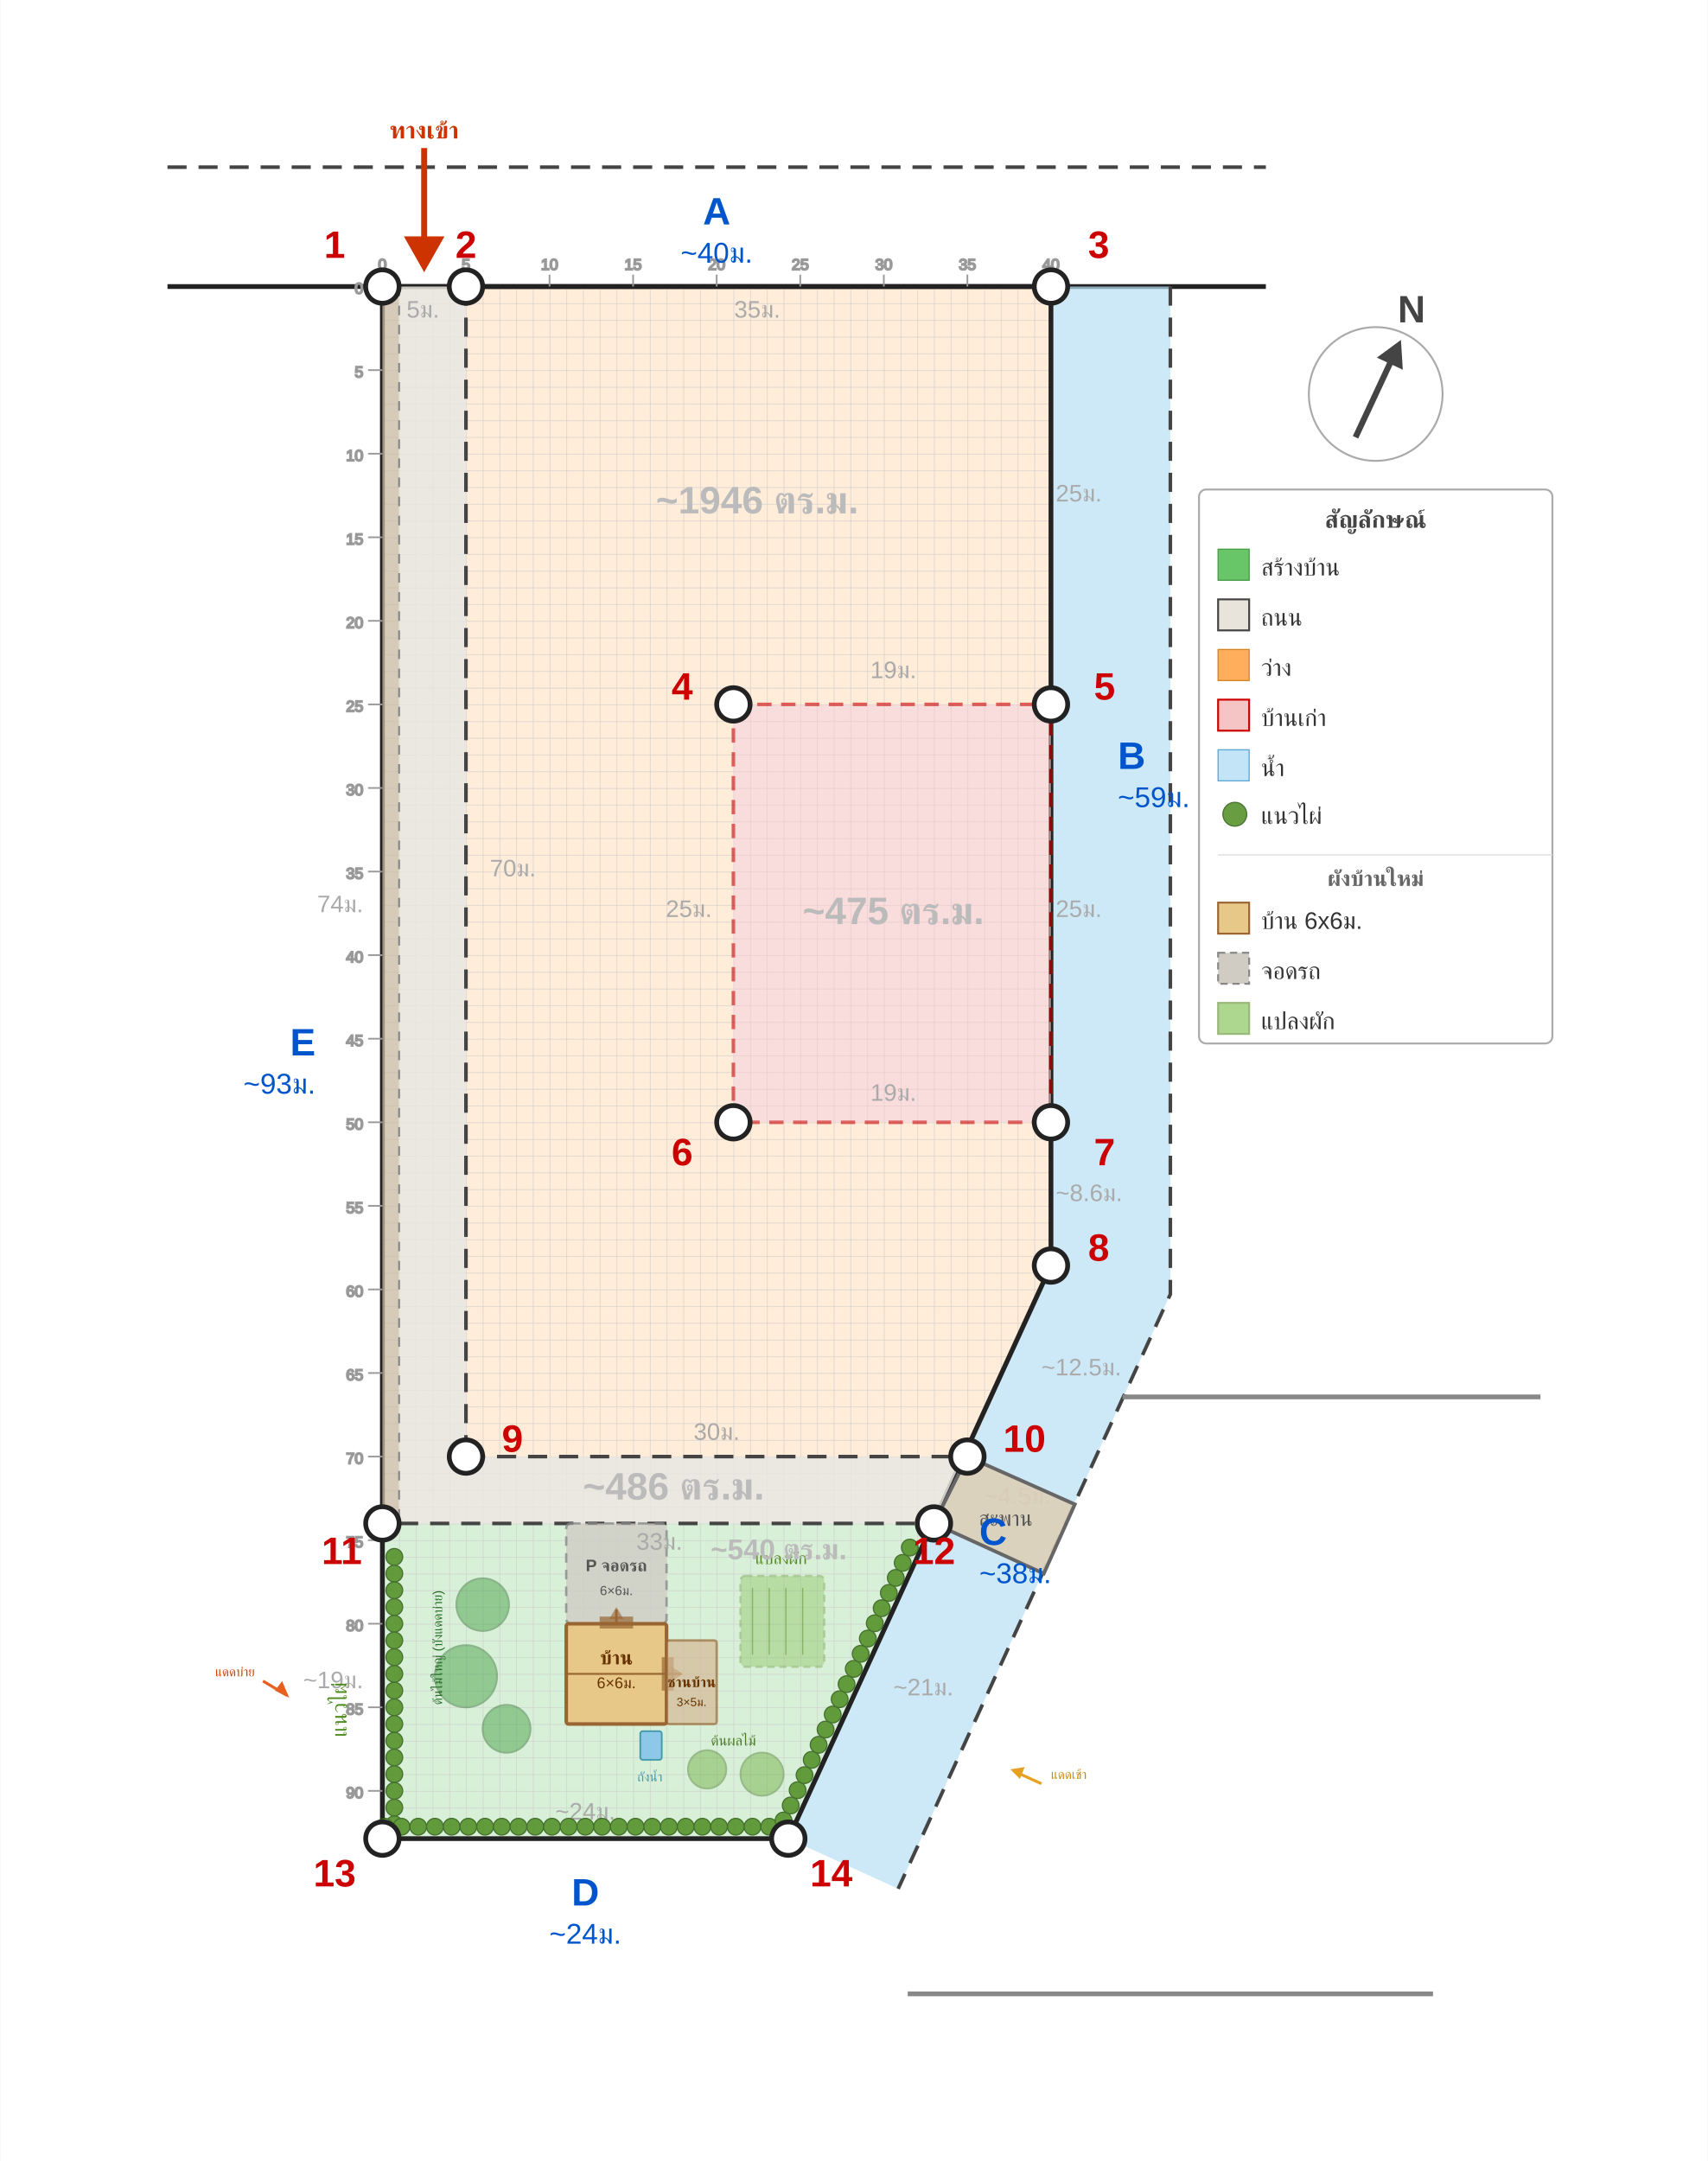
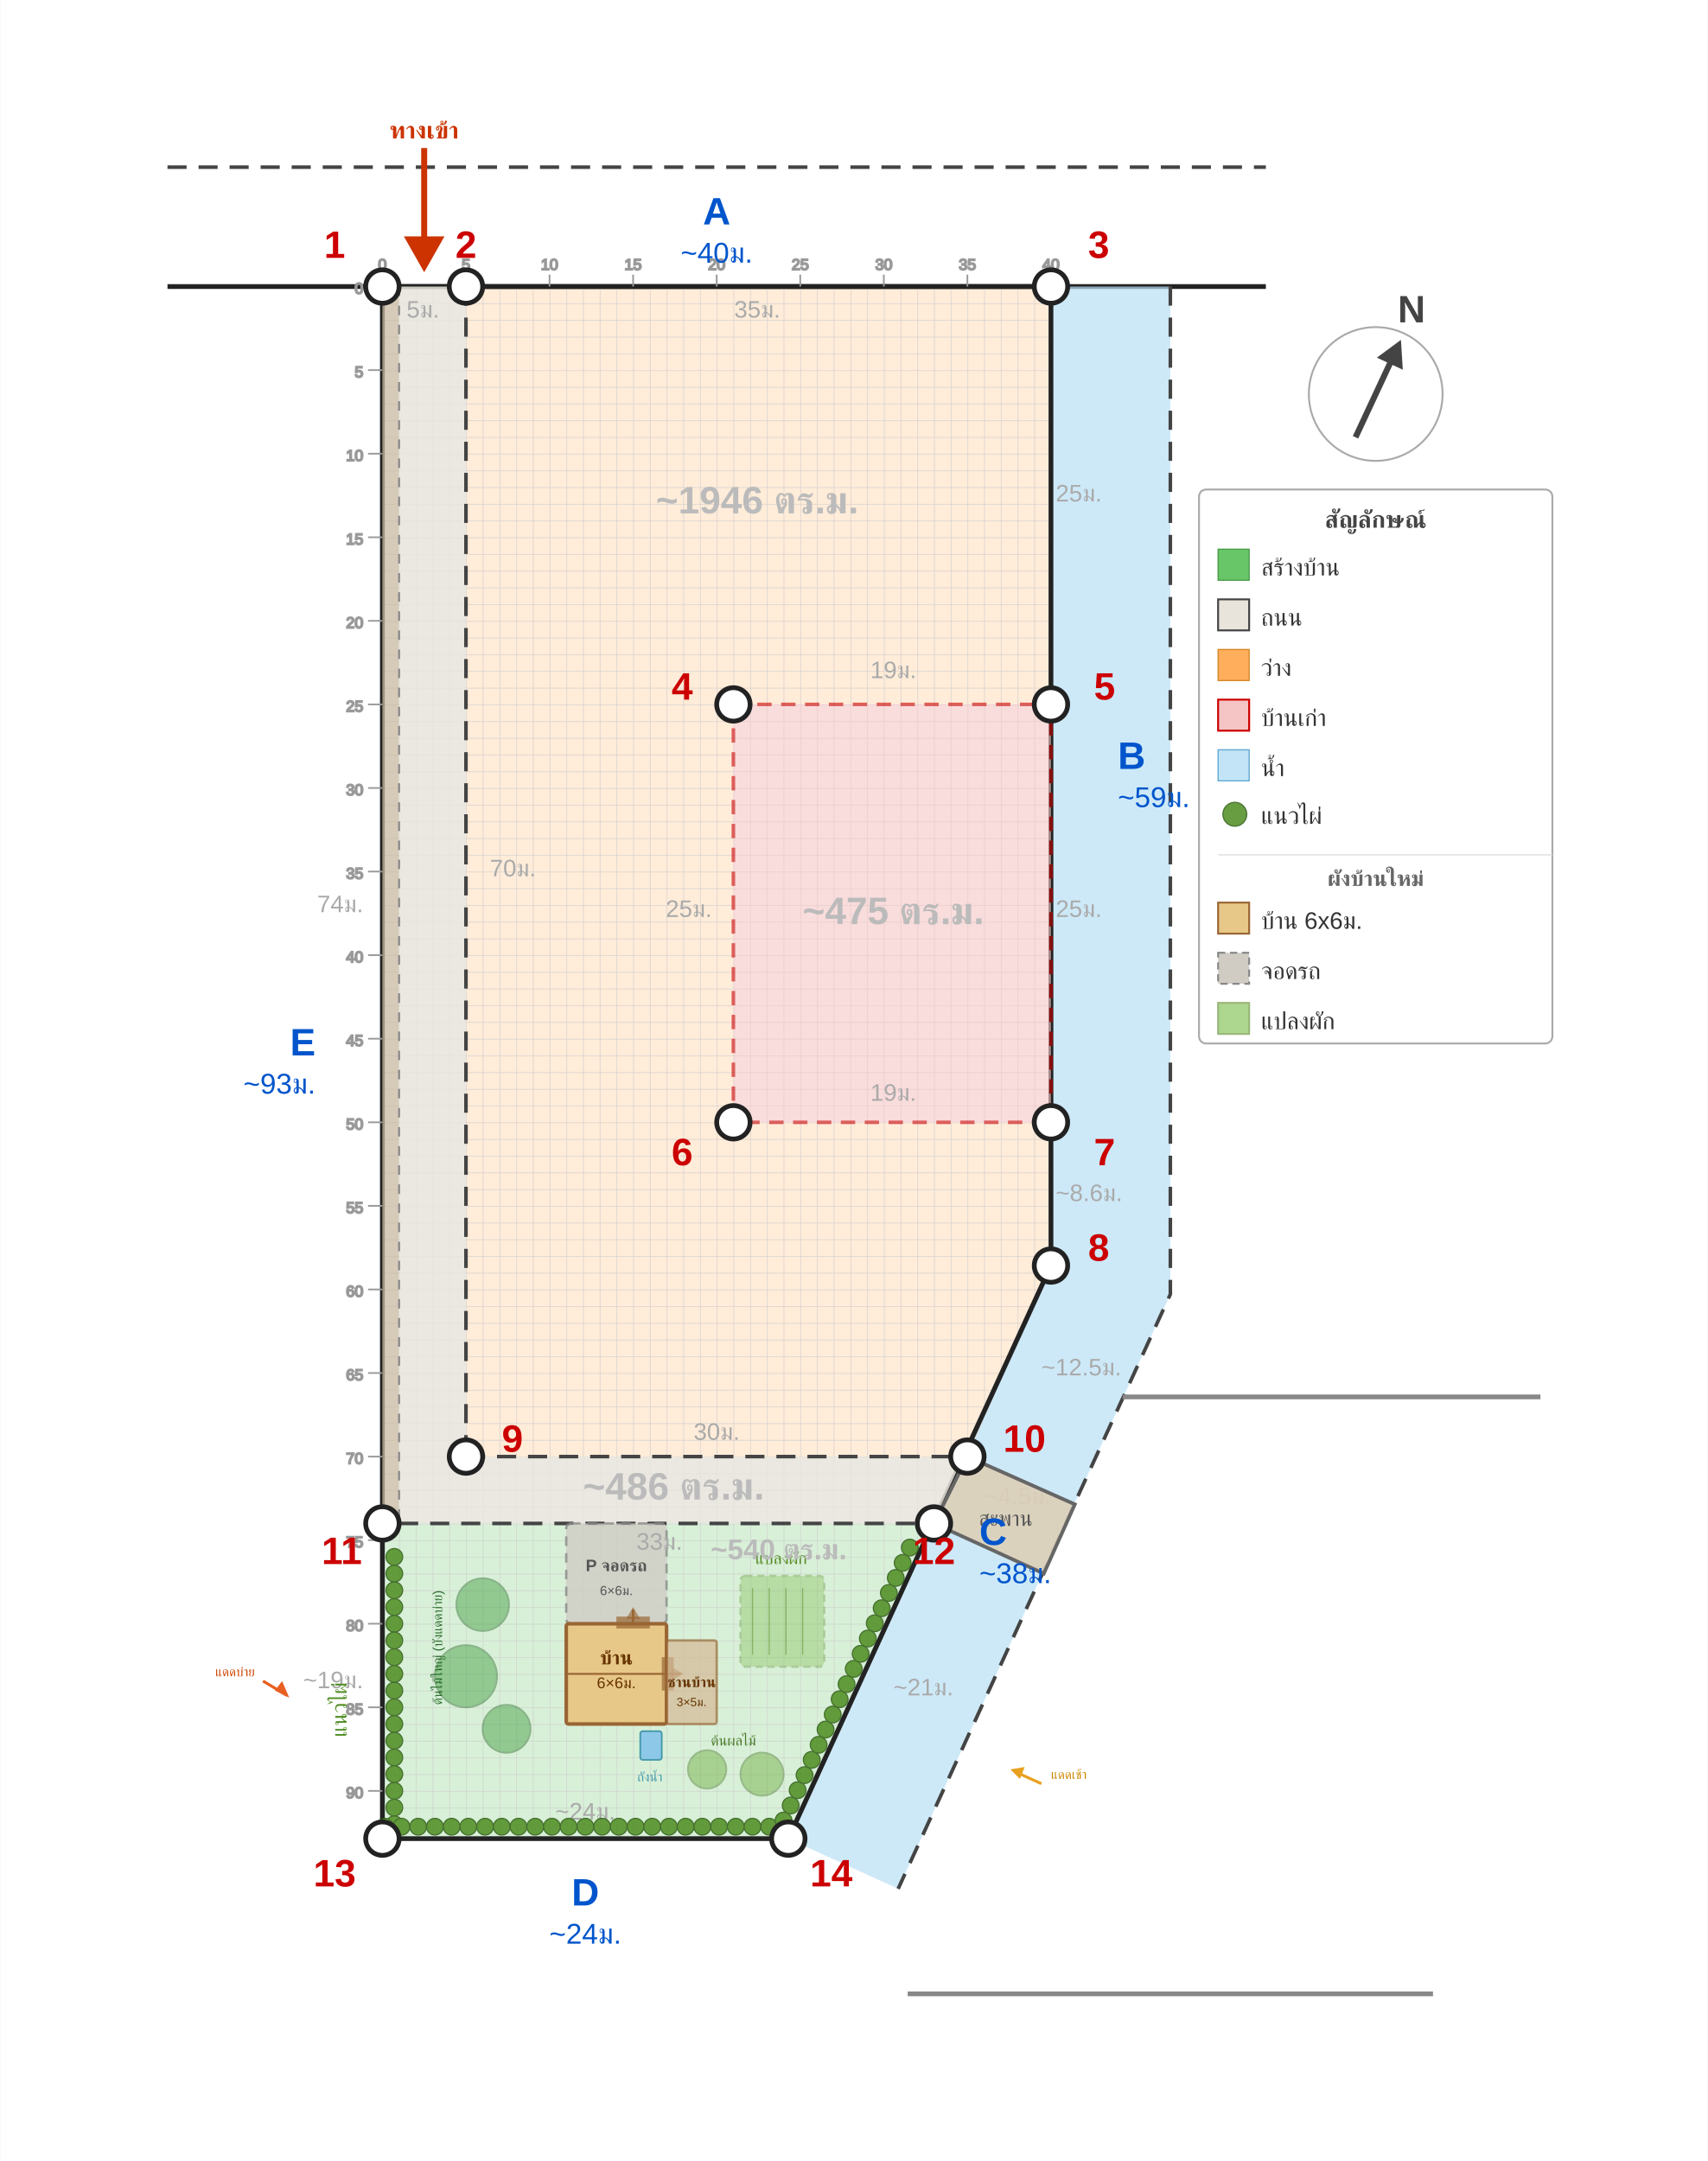
<svg xmlns="http://www.w3.org/2000/svg" viewBox="-10 10 715 905" width="1610" height="2037">
  <rect x="-10" y="10" width="715" height="905" fill="white" />
  <defs>
    <pattern id="grid1m" x="150" y="130" width="7" height="7" patternUnits="userSpaceOnUse">
      <line x1="0" y1="0" x2="7" y2="0" stroke="#ccc" stroke-width="0.4" />
      <line x1="0" y1="0" x2="0" y2="7" stroke="#ccc" stroke-width="0.4" />
    </pattern>
  </defs>
  <line x1="60" y1="80" x2="520" y2="80" stroke="#444" stroke-width="1.5" stroke-dasharray="8,5" />
  <line x1="60" y1="130" x2="520" y2="130" stroke="#222" stroke-width="2" />
  <polygon points="430,130 480,130 480,552 366,801 320,780 430,540" fill="#b8dff5" stroke="none" opacity="0.7" />
  <polyline points="480,130 480,552 366,801" fill="none" stroke="#444" stroke-width="1.5" stroke-dasharray="8,5" />
  <polygon points="150,648 381,648 320,780 150,780" fill="#4dbb4d" opacity="0.22" stroke="none" />
  <polygon points="185,130 430,130 430,305 297,305 297,480 430,480 430,540 395,620 185,620" fill="#ffa040" opacity="0.20" stroke="none" />
  <polygon points="150,130 430,130 430,540 320,780 150,780" fill="url(#grid1m)" stroke="none" />
  <polygon points="       150,130       430,130       430,540       320,780       150,780     " fill="none" stroke="#222" stroke-width="2" stroke-linejoin="round" />
  <g stroke="#999" stroke-width="0.7" fill="#999" font-family="Arial" font-size="6.5" text-anchor="middle">
    <line x1="150" y1="125" x2="150" y2="130" />
    <text x="150" y="123">0</text>
    <line x1="185" y1="125" x2="185" y2="130" />
    <text x="185" y="123">5</text>
    <line x1="220" y1="125" x2="220" y2="130" />
    <text x="220" y="123">10</text>
    <line x1="255" y1="125" x2="255" y2="130" />
    <text x="255" y="123">15</text>
    <line x1="290" y1="125" x2="290" y2="130" />
    <text x="290" y="123">20</text>
    <line x1="325" y1="125" x2="325" y2="130" />
    <text x="325" y="123">25</text>
    <line x1="360" y1="125" x2="360" y2="130" />
    <text x="360" y="123">30</text>
    <line x1="395" y1="125" x2="395" y2="130" />
    <text x="395" y="123">35</text>
    <line x1="430" y1="125" x2="430" y2="130" />
    <text x="430" y="123">40</text>
  </g>
  <g stroke="#999" stroke-width="0.7" fill="#999" font-family="Arial" font-size="6.5" text-anchor="end">
    <line x1="144" y1="130" x2="150" y2="130" />
    <text x="142" y="133">0</text>
    <line x1="144" y1="165" x2="150" y2="165" />
    <text x="142" y="168">5</text>
    <line x1="144" y1="200" x2="150" y2="200" />
    <text x="142" y="203">10</text>
    <line x1="144" y1="235" x2="150" y2="235" />
    <text x="142" y="238">15</text>
    <line x1="144" y1="270" x2="150" y2="270" />
    <text x="142" y="273">20</text>
    <line x1="144" y1="305" x2="150" y2="305" />
    <text x="142" y="308">25</text>
    <line x1="144" y1="340" x2="150" y2="340" />
    <text x="142" y="343">30</text>
    <line x1="144" y1="375" x2="150" y2="375" />
    <text x="142" y="378">35</text>
    <line x1="144" y1="410" x2="150" y2="410" />
    <text x="142" y="413">40</text>
    <line x1="144" y1="445" x2="150" y2="445" />
    <text x="142" y="448">45</text>
    <line x1="144" y1="480" x2="150" y2="480" />
    <text x="142" y="483">50</text>
    <line x1="144" y1="515" x2="150" y2="515" />
    <text x="142" y="518">55</text>
    <line x1="144" y1="550" x2="150" y2="550" />
    <text x="142" y="553">60</text>
    <line x1="144" y1="585" x2="150" y2="585" />
    <text x="142" y="588">65</text>
    <line x1="144" y1="620" x2="150" y2="620" />
    <text x="142" y="623">70</text>
    <line x1="144" y1="655" x2="150" y2="655" />
    <text x="142" y="658">75</text>
    <line x1="144" y1="690" x2="150" y2="690" />
    <text x="142" y="693">80</text>
    <line x1="144" y1="725" x2="150" y2="725" />
    <text x="142" y="728">85</text>
    <line x1="144" y1="760" x2="150" y2="760" />
    <text x="142" y="763">90</text>
  </g>
  <rect x="150" y="130" width="7" height="518" fill="#c8b8a0" opacity="0.75" />
  <rect x="157" y="130" width="28" height="490" fill="#e8e4dc" opacity="0.85" />
  <polygon points="157,620 393.3,620 380.5,648 157,648" fill="#e8e4dc" opacity="0.85" />
  <line x1="185" y1="130" x2="185" y2="620" stroke="#444" stroke-width="1.5" stroke-dasharray="8,5" />
  <line x1="157" y1="130" x2="157" y2="648" stroke="#888" stroke-width="0.8" stroke-dasharray="4,4" />
  <line x1="185" y1="620" x2="393.3" y2="620" stroke="#444" stroke-width="1.5" stroke-dasharray="8,5" />
  <line x1="157" y1="648" x2="380.5" y2="648" stroke="#444" stroke-width="1.5" stroke-dasharray="8,5" />
  <rect x="297" y="305" width="133" height="175" fill="#f5c5c5" opacity="0.6" stroke="#c00" stroke-width="1.5" stroke-dasharray="6,4" />
  <rect x="227" y="648" width="42" height="42" fill="#d0ccc4" opacity="0.8" stroke="#888" stroke-width="1" stroke-dasharray="4,3" rx="2" />
  <text x="248" y="668" font-family="Arial" font-size="7" font-weight="bold" fill="#555" text-anchor="middle">P จอดรถ</text>
  <text x="248" y="678" font-family="Arial" font-size="5.5" fill="#555" text-anchor="middle">6×6ม.</text>
  <rect x="227" y="690" width="42" height="42" fill="#e8c888" stroke="#996633" stroke-width="1.5" rx="1" />
  <line x1="227" y1="711" x2="269" y2="711" stroke="#996633" stroke-width="0.8" />
-   <rect x="241" y="687" width="14" height="5" fill="#996633" opacity="0.7" stroke="none" />
-   <line x1="248" y1="690" x2="248" y2="684" stroke="#996633" stroke-width="1" />
-   <polygon points="248,683 245,688 251,688" fill="#996633" opacity="0.6" />
+   <rect x="248" y="687" width="14" height="5" fill="#996633" opacity="0.7" stroke="none" />
+   <line x1="255" y1="690" x2="255" y2="684" stroke="#996633" stroke-width="1" />
+   <polygon points="255,683 252,688 258,688" fill="#996633" opacity="0.6" />
  <rect x="267" y="704" width="5" height="14" fill="#996633" opacity="0.7" stroke="none" />
  <line x1="269" y1="711" x2="275" y2="711" stroke="#996633" stroke-width="1" />
  <polygon points="276,711 271,708 271,714" fill="#996633" opacity="0.6" />
  <text x="248" y="707" font-family="Arial" font-size="8" font-weight="bold" fill="#663300" text-anchor="middle">บ้าน</text>
  <text x="248" y="717" font-family="Arial" font-size="6.5" fill="#663300" text-anchor="middle">6×6ม.</text>
  <rect x="269" y="697" width="21" height="35" fill="#d4b896" opacity="0.7" stroke="#996633" stroke-width="1" rx="1" />
  <text x="279.5" y="716.5" font-family="Arial" font-size="6" font-weight="bold" fill="#663300" text-anchor="middle">ชานบ้าน</text>
  <text x="279.5" y="724.5" font-family="Arial" font-size="5" fill="#663300" text-anchor="middle">3×5ม.</text>
  <rect x="258" y="735" width="9" height="12" fill="#8ec8e8" stroke="#4499aa" stroke-width="0.7" rx="1" />
  <text x="262" y="756" font-family="Arial" font-size="5.5" fill="#4499aa" text-anchor="middle">ถังน้ำ</text>
  <rect x="300" y="670" width="35" height="38" fill="#77bb44" opacity="0.35" stroke="#558822" stroke-width="1" stroke-dasharray="3,2" rx="2" />
  <line x1="305" y1="675" x2="305" y2="703" stroke="#558822" stroke-width="0.5" opacity="0.5" />
  <line x1="312" y1="675" x2="312" y2="703" stroke="#558822" stroke-width="0.5" opacity="0.5" />
  <line x1="319" y1="675" x2="319" y2="703" stroke="#558822" stroke-width="0.5" opacity="0.5" />
  <line x1="326" y1="675" x2="326" y2="703" stroke="#558822" stroke-width="0.5" opacity="0.5" />
  <text x="317" y="665" font-family="Arial" font-size="7" fill="#558822" text-anchor="middle">แปลงผัก</text>
  <circle cx="192" cy="682" r="11" fill="#3a9a3a" opacity="0.45" stroke="#2a6a2a" stroke-width="0.8" />
  <circle cx="185" cy="712" r="13" fill="#3a9a3a" opacity="0.45" stroke="#2a6a2a" stroke-width="0.8" />
  <circle cx="202" cy="734" r="10" fill="#3a9a3a" opacity="0.45" stroke="#2a6a2a" stroke-width="0.8" />
  <text x="175" y="700" font-family="Arial" font-size="5.5" fill="#2a6a2a" text-anchor="middle" transform="rotate(-90,175,700)">ต้นไม้ใหญ่ (บังแดดบ่าย)</text>
  <circle cx="286" cy="751" r="8" fill="#6aaa3a" opacity="0.45" stroke="#4a7a2a" stroke-width="0.8" />
  <circle cx="309" cy="753" r="9" fill="#6aaa3a" opacity="0.45" stroke="#4a7a2a" stroke-width="0.8" />
  <text x="297" y="741" font-family="Arial" font-size="6" fill="#4a7a2a" text-anchor="middle">ต้นผลไม้</text>
  <g transform="translate(410,750)">
    <line x1="16" y1="7" x2="5" y2="2" stroke="#e8a020" stroke-width="1.2" />
    <polygon points="3,1 9,0 7,5" fill="#e8a020" />
    <text x="20" y="5" font-family="Arial" font-size="5.5" fill="#cc8800">แดดเช้า</text>
  </g>
  <g transform="translate(110,720)">
    <line x1="-10" y1="-6" x2="0" y2="0" stroke="#e86020" stroke-width="1.2" />
    <polygon points="1,1 -5,-2 -2,-6" fill="#e86020" />
    <text x="-30" y="-8" font-family="Arial" font-size="5.5" fill="#cc4400">แดดบ่าย</text>
  </g>
  <text x="272" y="638" font-family="Arial" font-size="16" font-weight="bold" fill="#bbb" text-anchor="middle">~486 ตร.ม.</text>
  <text x="364" y="397" font-family="Arial" font-size="16" font-weight="bold" fill="#bbb" text-anchor="middle">~475 ตร.ม.</text>
  <text x="307" y="225" font-family="Arial" font-size="16" font-weight="bold" fill="#bbb" text-anchor="middle">~1946 ตร.ม.</text>
  <text x="316" y="663" font-family="Arial" font-size="12" font-weight="bold" fill="#bbb" text-anchor="middle">~540 ตร.ม.</text>
  <g font-family="Arial" font-size="10" fill="#aaa">
    <text x="167" y="143" text-anchor="middle">5ม.</text>
    <text x="307" y="143" text-anchor="middle">35ม.</text>
    <text x="142" y="392" text-anchor="end">74ม.</text>
    <text x="142" y="717" text-anchor="end">~19ม.</text>
    <text x="235" y="772" text-anchor="middle">~24ม.</text>
    <text x="426" y="586" text-anchor="start">~12.5ม.</text>
    <text x="402" y="640" text-anchor="start">~4.5ม.</text>
    <text x="364" y="720" text-anchor="start">~21ม.</text>
    <text x="432" y="220" text-anchor="start">25ม.</text>
    <text x="432" y="394" text-anchor="start">25ม.</text>
    <text x="432" y="513" text-anchor="start">~8.6ม.</text>
    <text x="195" y="377" text-anchor="start">70ม.</text>
    <text x="290" y="613" text-anchor="middle">30ม.</text>
    <text x="266" y="659" text-anchor="middle">33ม.</text>
    <text x="364" y="294" text-anchor="middle">19ม.</text>
    <text x="288" y="394" text-anchor="end">25ม.</text>
    <text x="364" y="471" text-anchor="middle">19ม.</text>
  </g>
  <g id="bamboo-line" fill="#4e8c20" stroke="#2a5a10" stroke-width="0.5" opacity="0.85">
    <circle cx="155" cy="662" r="3.5" />
    <circle cx="155" cy="669" r="3.5" />
    <circle cx="155" cy="676" r="3.5" />
    <circle cx="155" cy="683" r="3.5" />
    <circle cx="155" cy="690" r="3.5" />
    <circle cx="155" cy="697" r="3.5" />
    <circle cx="155" cy="704" r="3.5" />
    <circle cx="155" cy="711" r="3.5" />
    <circle cx="155" cy="718" r="3.5" />
    <circle cx="155" cy="725" r="3.5" />
    <circle cx="155" cy="732" r="3.5" />
    <circle cx="155" cy="739" r="3.5" />
    <circle cx="155" cy="746" r="3.5" />
    <circle cx="155" cy="753" r="3.5" />
    <circle cx="155" cy="760" r="3.5" />
    <circle cx="155" cy="767" r="3.5" />
    <circle cx="155" cy="774" r="3.5" />
    <circle cx="151" cy="775" r="3.5" />
    <circle cx="158" cy="775" r="3.5" />
    <circle cx="165" cy="775" r="3.5" />
    <circle cx="172" cy="775" r="3.5" />
    <circle cx="179" cy="775" r="3.5" />
    <circle cx="186" cy="775" r="3.5" />
    <circle cx="193" cy="775" r="3.5" />
    <circle cx="200" cy="775" r="3.5" />
    <circle cx="207" cy="775" r="3.5" />
    <circle cx="214" cy="775" r="3.5" />
    <circle cx="221" cy="775" r="3.5" />
    <circle cx="228" cy="775" r="3.5" />
    <circle cx="235" cy="775" r="3.5" />
    <circle cx="242" cy="775" r="3.5" />
    <circle cx="249" cy="775" r="3.5" />
    <circle cx="256" cy="775" r="3.5" />
    <circle cx="263" cy="775" r="3.5" />
    <circle cx="270" cy="775" r="3.5" />
    <circle cx="277" cy="775" r="3.5" />
    <circle cx="284" cy="775" r="3.5" />
    <circle cx="291" cy="775" r="3.5" />
    <circle cx="298" cy="775" r="3.5" />
    <circle cx="305" cy="775" r="3.5" />
    <circle cx="312" cy="775" r="3.5" />
    <circle cx="319" cy="775" r="3.5" />
    <circle cx="318.0" cy="772.4" r="3.5" />
    <circle cx="321.0" cy="766.1" r="3.5" />
    <circle cx="323.9" cy="759.7" r="3.5" />
    <circle cx="326.8" cy="753.4" r="3.5" />
    <circle cx="329.8" cy="747.0" r="3.5" />
    <circle cx="332.7" cy="740.7" r="3.5" />
    <circle cx="335.6" cy="734.3" r="3.5" />
    <circle cx="338.6" cy="728.0" r="3.5" />
    <circle cx="341.5" cy="721.6" r="3.5" />
    <circle cx="344.4" cy="715.3" r="3.5" />
    <circle cx="347.4" cy="708.9" r="3.5" />
    <circle cx="350.3" cy="702.6" r="3.5" />
    <circle cx="353.3" cy="696.2" r="3.5" />
    <circle cx="356.2" cy="689.8" r="3.5" />
    <circle cx="359.1" cy="683.5" r="3.5" />
    <circle cx="362.1" cy="677.1" r="3.5" />
    <circle cx="365.0" cy="670.8" r="3.5" />
    <circle cx="367.9" cy="664.5" r="3.5" />
    <circle cx="370.9" cy="658.1" r="3.5" />
  </g>
  <text x="135" y="726" font-family="Arial" font-size="9" fill="#4e8c20" text-anchor="middle" transform="rotate(-90,135,726)">แนวไผ่</text>
  <polygon points="395,620 440,640 427,669 381,648" fill="#ddd0b8" fill-opacity="0.9" stroke="#666" stroke-width="1.5" />
  <text x="411" y="649" font-family="Arial" font-size="9" fill="#555" text-anchor="middle">สะพาน</text>
  <line x1="460" y1="595" x2="635" y2="595" stroke="#888" stroke-width="2" />
  <line x1="370" y1="845" x2="590" y2="845" stroke="#888" stroke-width="2" />
  <circle cx="150" cy="130" r="7" fill="white" stroke="#222" stroke-width="2" />
  <circle cx="430" cy="130" r="7" fill="white" stroke="#222" stroke-width="2" />
  <circle cx="430" cy="540" r="7" fill="white" stroke="#222" stroke-width="2" />
  <circle cx="320" cy="780" r="7" fill="white" stroke="#222" stroke-width="2" />
  <circle cx="150" cy="780" r="7" fill="white" stroke="#222" stroke-width="2" />
  <circle cx="185" cy="130" r="7" fill="white" stroke="#222" stroke-width="2" />
  <circle cx="185" cy="620" r="7" fill="white" stroke="#222" stroke-width="2" />
  <circle cx="395" cy="620" r="7" fill="white" stroke="#222" stroke-width="2" />
  <circle cx="150" cy="648" r="7" fill="white" stroke="#222" stroke-width="2" />
  <circle cx="381" cy="648" r="7" fill="white" stroke="#222" stroke-width="2" />
  <circle cx="297" cy="305" r="7" fill="white" stroke="#222" stroke-width="2" />
  <circle cx="430" cy="305" r="7" fill="white" stroke="#222" stroke-width="2" />
  <circle cx="297" cy="480" r="7" fill="white" stroke="#222" stroke-width="2" />
  <circle cx="430" cy="480" r="7" fill="white" stroke="#222" stroke-width="2" />
  <text x="130" y="118" font-family="Arial" font-size="16" font-weight="bold" fill="#c00" text-anchor="middle">1</text>
  <text x="185" y="118" font-family="Arial" font-size="16" font-weight="bold" fill="#c00" text-anchor="middle">2</text>
  <text x="450" y="118" font-family="Arial" font-size="16" font-weight="bold" fill="#c00" text-anchor="middle">3</text>
  <text x="280" y="303" font-family="Arial" font-size="16" font-weight="bold" fill="#c00" text-anchor="end">4</text>
  <text x="448" y="303" font-family="Arial" font-size="16" font-weight="bold" fill="#c00" text-anchor="start">5</text>
  <text x="280" y="498" font-family="Arial" font-size="16" font-weight="bold" fill="#c00" text-anchor="end">6</text>
  <text x="448" y="498" font-family="Arial" font-size="16" font-weight="bold" fill="#c00" text-anchor="start">7</text>
  <text x="450" y="538" font-family="Arial" font-size="16" font-weight="bold" fill="#c00" text-anchor="middle">8</text>
  <text x="200" y="618" font-family="Arial" font-size="16" font-weight="bold" fill="#c00" text-anchor="start">9</text>
  <text x="410" y="618" font-family="Arial" font-size="16" font-weight="bold" fill="#c00" text-anchor="start">10</text>
  <text x="133" y="665" font-family="Arial" font-size="16" font-weight="bold" fill="#c00" text-anchor="middle">11</text>
  <text x="381" y="665" font-family="Arial" font-size="16" font-weight="bold" fill="#c00" text-anchor="middle">12</text>
  <text x="130" y="800" font-family="Arial" font-size="16" font-weight="bold" fill="#c00" text-anchor="middle">13</text>
  <text x="338" y="800" font-family="Arial" font-size="16" font-weight="bold" fill="#c00" text-anchor="middle">14</text>
  <text x="290" y="104" font-family="Arial" font-size="16" font-weight="bold" fill="#0055cc" text-anchor="middle">A</text>
  <text x="290" y="120" font-family="Arial" font-size="12" fill="#0055cc" text-anchor="middle">~40ม.</text>
  <text x="458" y="332" font-family="Arial" font-size="16" font-weight="bold" fill="#0055cc" text-anchor="start">B</text>
  <text x="458" y="348" font-family="Arial" font-size="12" fill="#0055cc" text-anchor="start">~59ม.</text>
  <text x="400" y="657" font-family="Arial" font-size="16" font-weight="bold" fill="#0055cc" text-anchor="start">C</text>
  <text x="400" y="673" font-family="Arial" font-size="12" fill="#0055cc" text-anchor="start">~38ม.</text>
  <text x="235" y="808" font-family="Arial" font-size="16" font-weight="bold" fill="#0055cc" text-anchor="middle">D</text>
  <text x="235" y="824" font-family="Arial" font-size="12" fill="#0055cc" text-anchor="middle">~24ม.</text>
  <text x="122" y="452" font-family="Arial" font-size="16" font-weight="bold" fill="#0055cc" text-anchor="end">E</text>
  <text x="122" y="468" font-family="Arial" font-size="12" fill="#0055cc" text-anchor="end">~93ม.</text>
  <text x="167.5" y="68" font-family="Arial" font-size="10" font-weight="bold" fill="#cc3300" text-anchor="middle">ทางเข้า</text>
  <line x1="167.5" y1="72" x2="167.5" y2="110" stroke="#cc3300" stroke-width="2.5" />
  <polygon points="167.5,124 159,109 176,109" fill="#cc3300" />
  <g transform="translate(566,175)">
    <g transform="rotate(25)">
      <line x1="0" y1="20" x2="0" y2="-20" stroke="#444" stroke-width="2.5" />
      <polygon points="0,-25 -6,-14 6,-14" fill="#444" />
    </g>
    <text x="15" y="-30" font-family="Arial" font-size="16" font-weight="bold" fill="#444" text-anchor="middle">N</text>
    <circle cx="0" cy="0" r="28" fill="none" stroke="#aaa" stroke-width="0.8" />
  </g>
  <rect x="492" y="215" width="148" height="232" fill="white" stroke="#aaa" stroke-width="0.8" rx="3" />
  <text x="566" y="231" font-family="Arial" font-size="10" font-weight="bold" fill="#444" text-anchor="middle">สัญลักษณ์</text>
  <rect x="500" y="240" width="13" height="13" fill="#4dbb4d" opacity="0.85" stroke="#2a8a2a" stroke-width="0.5" />
  <text x="518" y="251" font-family="Arial" font-size="10" fill="#333">สร้างบ้าน</text>
  <rect x="500" y="261" width="13" height="13" fill="#e8e4dc" stroke="#444" stroke-width="0.8" />
  <text x="518" y="272" font-family="Arial" font-size="10" fill="#333">ถนน</text>
  <rect x="500" y="282" width="13" height="13" fill="#ffa040" opacity="0.85" stroke="#cc7000" stroke-width="0.5" />
  <text x="518" y="293" font-family="Arial" font-size="10" fill="#333">ว่าง</text>
  <rect x="500" y="303" width="13" height="13" fill="#f5c5c5" stroke="#c00" stroke-width="0.8" />
  <text x="518" y="314" font-family="Arial" font-size="10" fill="#333">บ้านเก่า</text>
  <rect x="500" y="324" width="13" height="13" fill="#b8dff5" opacity="0.85" stroke="#4499cc" stroke-width="0.5" />
  <text x="518" y="335" font-family="Arial" font-size="10" fill="#333">น้ำ</text>
  <circle cx="507" cy="351" r="5" fill="#4e8c20" stroke="#2a5a10" stroke-width="0.5" opacity="0.85" />
  <text x="518" y="355" font-family="Arial" font-size="10" fill="#333">แนวไผ่</text>
  <line x1="500" y1="368" x2="640" y2="368" stroke="#ddd" stroke-width="0.5" />
  <text x="566" y="381" font-family="Arial" font-size="9" font-weight="bold" fill="#666" text-anchor="middle">ผังบ้านใหม่</text>
  <rect x="500" y="388" width="13" height="13" fill="#e8c888" stroke="#996633" stroke-width="0.8" />
  <text x="518" y="399" font-family="Arial" font-size="10" fill="#333">บ้าน 6x6ม.</text>
  <rect x="500" y="409" width="13" height="13" fill="#d0ccc4" stroke="#888" stroke-width="0.8" stroke-dasharray="3,2" />
  <text x="518" y="420" font-family="Arial" font-size="10" fill="#333">จอดรถ</text>
  <rect x="500" y="430" width="13" height="13" fill="#77bb44" opacity="0.6" stroke="#558822" stroke-width="0.8" />
  <text x="518" y="441" font-family="Arial" font-size="10" fill="#333">แปลงผัก</text>
</svg>
